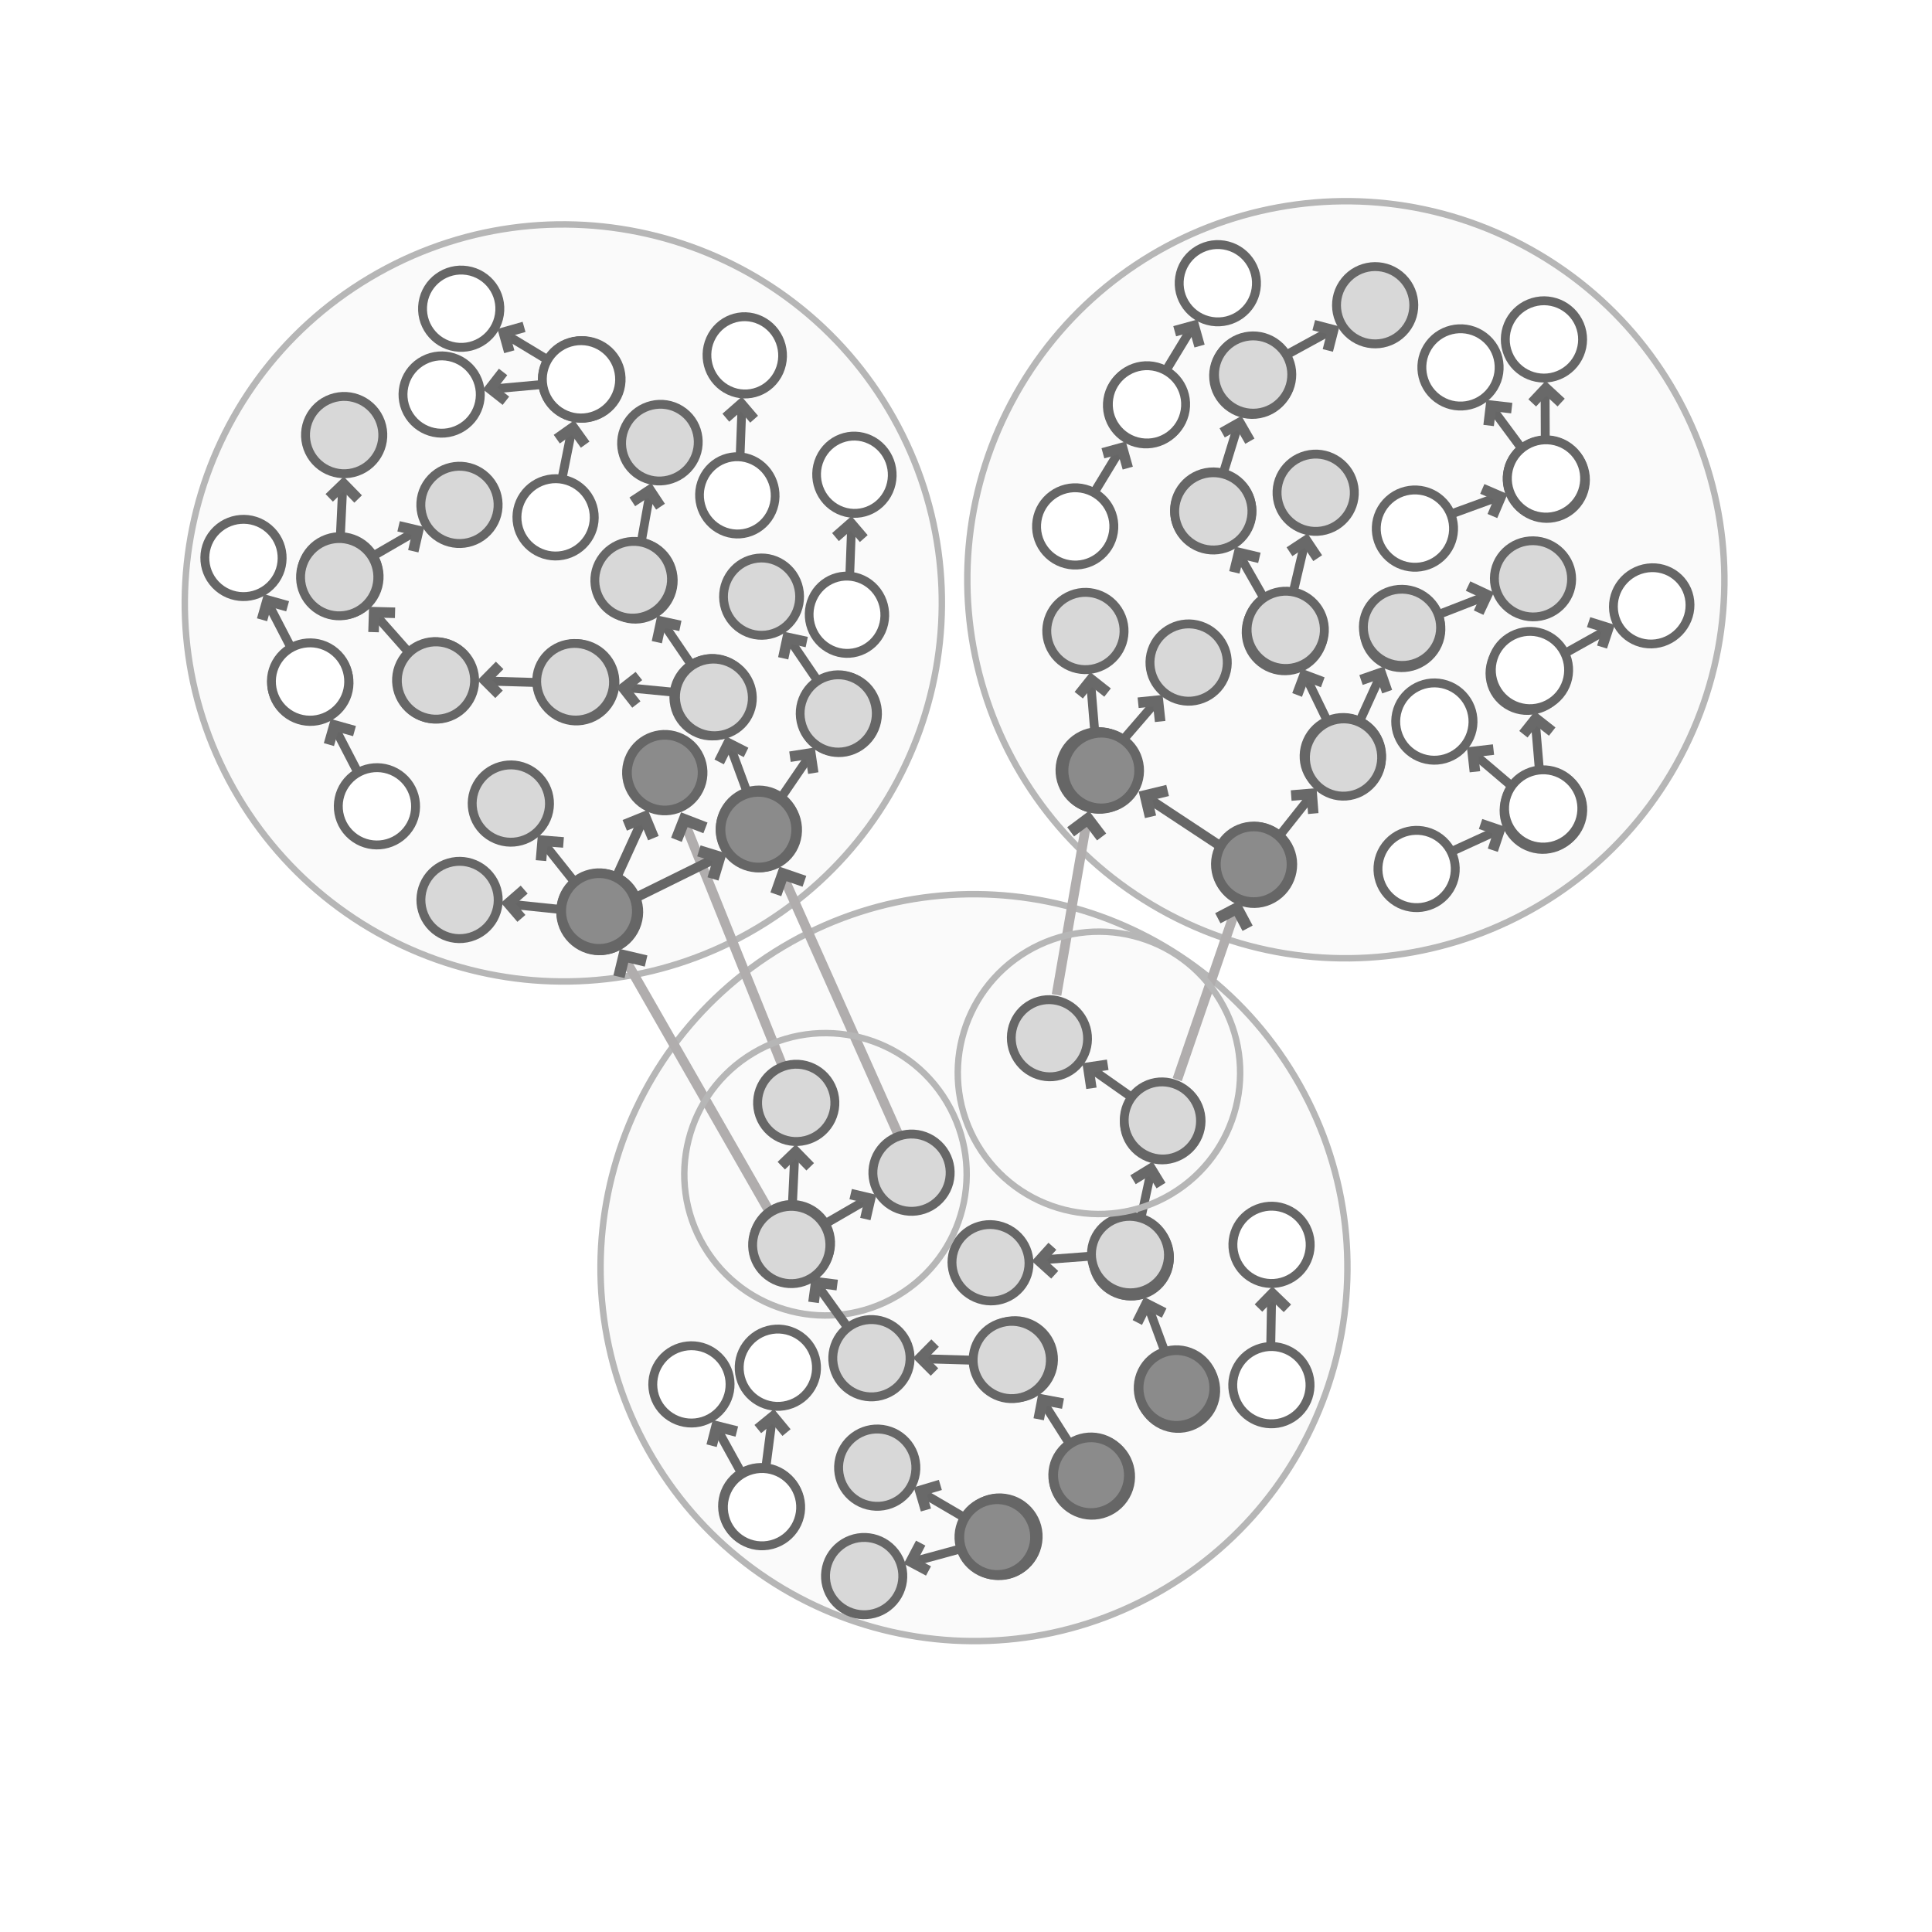
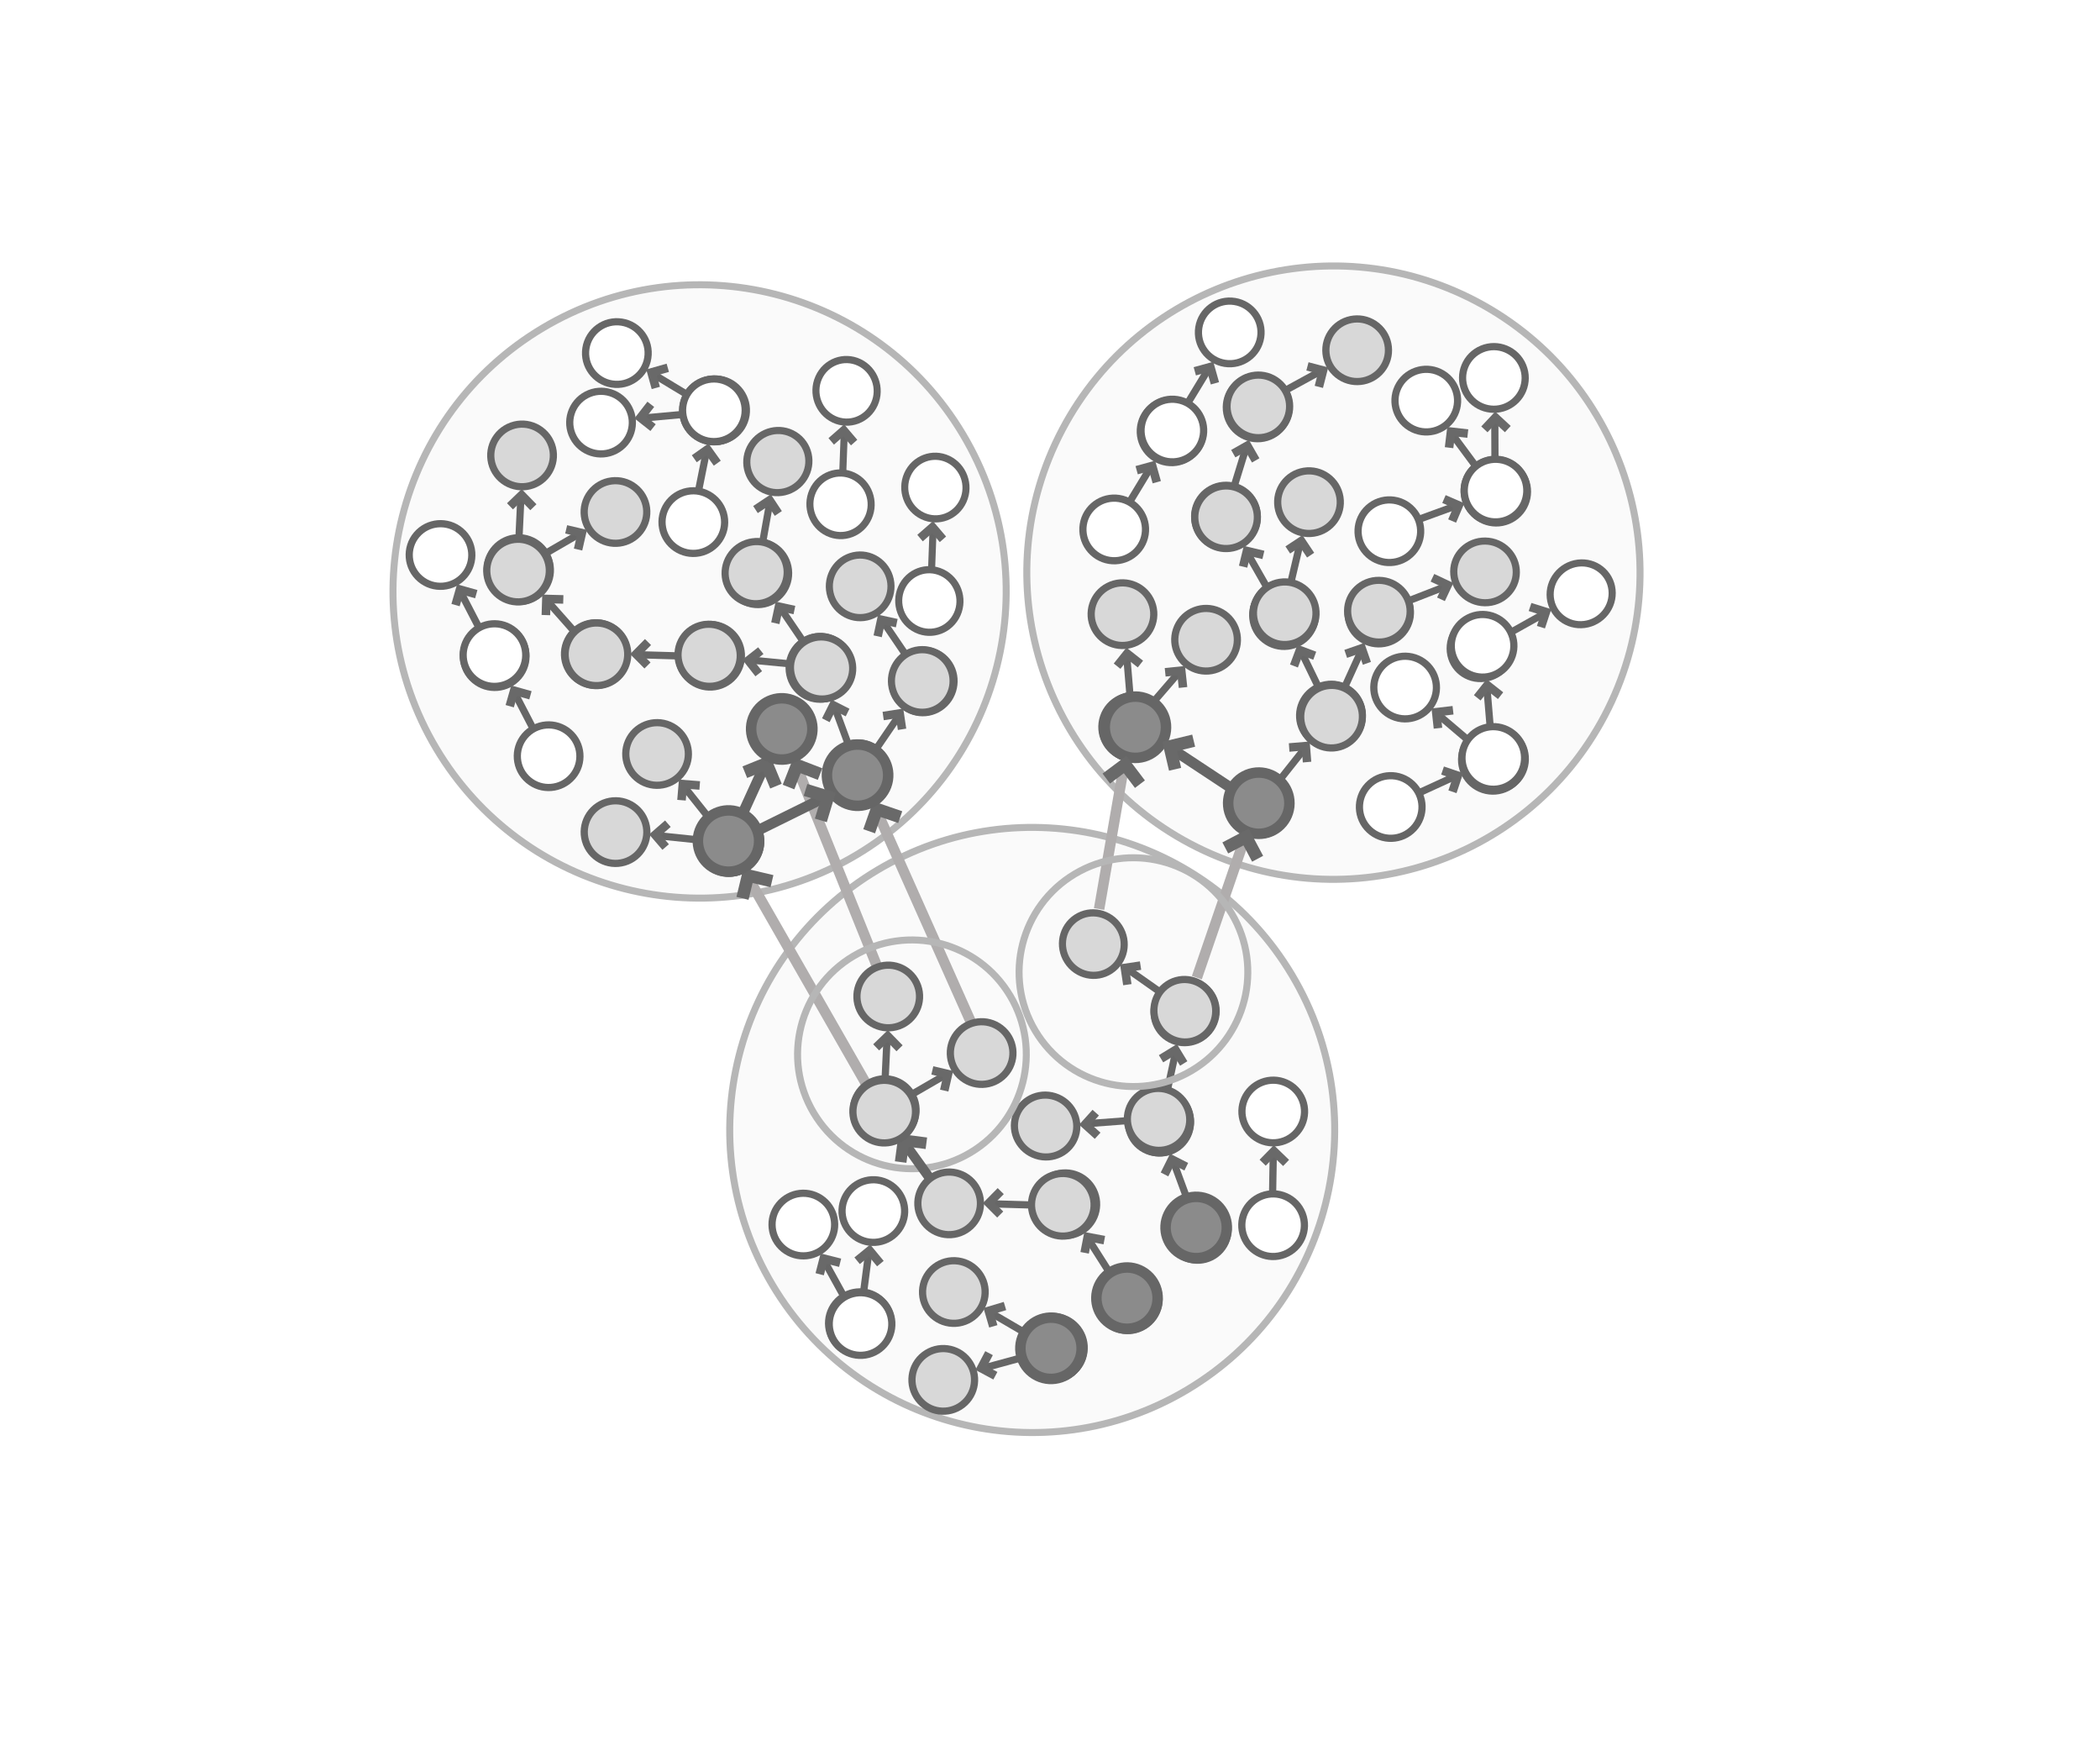
- <svg xmlns="http://www.w3.org/2000/svg" xmlns:xlink="http://www.w3.org/1999/xlink" viewBox="30.786 16.849 300 300" width="300px" height="300px">
+ <svg xmlns="http://www.w3.org/2000/svg" xmlns:xlink="http://www.w3.org/1999/xlink" viewBox="30.786 16.849 300 200" width="300px" height="250px">
  <defs>
    <symbol id="symbol-1" viewBox="0 0 75.989 137.212">
      <circle style="fill: rgb(216, 216, 216); stroke-width: 5px; stroke: rgb(102, 102, 102);" cx="243.248" cy="327.315" r="21.703" transform="matrix(0.838671, -0.544639, 0.544639, 0.838671, -336.3064, -34.83715)" />
      <circle style="fill: rgb(216, 216, 216); stroke-width: 5px; stroke: rgb(102, 102, 102);" cx="271.904" cy="253.912" r="21.703" transform="matrix(0.838671, -0.544639, 0.544639, 0.838671, -336.3064, -34.83715)" />
      <line style="stroke-width: 5px; marker-start: url(#marker-0); stroke: rgb(102, 102, 102);" x1="260.613" y1="282.91" x2="251.477" y2="305.225" transform="matrix(0.838671, -0.544639, 0.544639, 0.838671, -336.3064, -34.83715)" />
    </symbol>
    <marker id="marker-0" viewBox="0 0 12.641 9.03" overflow="visible" orient="auto" refX="6.32" refY="4.51">
      <polyline style="fill: none; stroke-miterlimit: 2; stroke-width: 5px; stroke: rgb(105, 105, 105);" points="2 3.775 10.625 0 14.641 9.03" transform="matrix(-0.390731, -0.920505, 0.920505, -0.390731, 7.415497, 13.93821)" />
    </marker>
    <symbol id="symbol-2" viewBox="0 0 75.989 137.212">
      <circle style="stroke-width: 5px; stroke: rgb(102, 102, 102); fill: rgb(255, 255, 255);" cx="243.248" cy="327.315" r="21.703" transform="matrix(0.838671, -0.544639, 0.544639, 0.838671, -336.3064, -34.83715)" />
      <circle style="stroke-width: 5px; stroke: rgb(102, 102, 102); fill: rgb(255, 255, 255);" cx="271.904" cy="253.912" r="21.703" transform="matrix(0.838671, -0.544639, 0.544639, 0.838671, -336.3064, -34.83715)" />
      <line style="stroke-width: 5px; marker-start: url(#marker-0); stroke: rgb(102, 102, 102); fill: rgb(255, 255, 255);" x1="222.038" y1="264.931" x2="212.902" y2="287.246" transform="matrix(0.838671, -0.544639, 0.544639, 0.838671, -294.162, -40.76803)" />
    </symbol>
  </defs>
-   <circle cx="158.955" cy="91.706" r="58.77" style="fill: rgb(250, 250, 250); stroke: rgb(182, 182, 182);" transform="matrix(0.858973, -0.512021, 0.512021, 0.858973, -65.23412, 113.0891)" />
-   <use width="75.989" height="137.212" transform="matrix(0.237541, -0.141595, 0.141595, 0.237541, 72.26855, 103.5219)" style="stroke-width: 23.94px; stroke: rgb(166, 172, 148);" xlink:href="#symbol-1" />
-   <use width="75.989" height="137.212" transform="matrix(0.268975, 0.06424601, -0.06424601, 0.268975, 78.08102, 74.40298)" style="stroke-width: 23.94px; stroke: rgb(166, 172, 148);" xlink:href="#symbol-1" />
-   <use width="75.989" height="137.212" transform="matrix(-0.233862, 0.139402, 0.141595, 0.237541, 144.2779, 113.7563)" style="stroke-width: 23.94px; stroke: rgb(166, 172, 148);" xlink:href="#symbol-1" />
-   <use width="75.989" height="137.212" transform="matrix(-0.191273, 0.19668, 0.193752, 0.1944, 129.3474, 95.24663)" style="stroke-width: 23.94px; stroke: rgb(166, 172, 148);" xlink:href="#symbol-1" />
-   <use width="75.989" height="137.212" transform="matrix(0.05935301, -0.270097, 0.270097, 0.05935301, 88.59203, 128.8479)" style="stroke-width: 23.94px; stroke: rgb(166, 172, 148);" xlink:href="#symbol-1" />
-   <use width="75.989" height="137.212" transform="matrix(-0.27426, 0.007077, 0.0028, 0.274452, 141.4084, 77.12992)" style="stroke-width: 23.94px; stroke: rgb(166, 172, 148);" xlink:href="#symbol-1" />
-   <use width="75.989" height="137.212" transform="matrix(0.029085, 0.272806, 0.27334, -0.024836, 111.0082, 115.2653)" style="stroke-width: 23.94px; stroke: rgb(166, 172, 148);" xlink:href="#symbol-1" />
-   <use width="75.989" height="137.212" transform="matrix(0.244623, -0.128975, 0.128975, 0.244623, 98.89336, 138.1529)" style="stroke-width: 23.94px; stroke: rgb(166, 172, 148);" xlink:href="#symbol-1" />
-   <use width="75.989" height="137.212" transform="matrix(0.091576, 0.260939, -0.260939, 0.091576, 107.2171, 84.66311)" style="stroke-width: 23.94px; stroke: rgb(166, 172, 148);" xlink:href="#symbol-1" />
-   <use width="75.989" height="137.212" transform="matrix(0.264953, -0.07921101, 0.07921101, 0.264953, 68.64732, 117.2936)" xlink:href="#symbol-2" />
-   <use width="75.989" height="137.212" transform="matrix(-0.267547, 0.039413, 0.04030401, 0.273589, 170.2819, 81.16785)" xlink:href="#symbol-2" />
-   <use width="75.989" height="137.212" transform="matrix(0.264953, -0.07921101, 0.07921101, 0.264953, 58.26214, 97.91257)" xlink:href="#symbol-2" />
-   <use width="75.989" height="137.212" transform="matrix(-0.267547, 0.039413, 0.04030401, 0.273589, 153.2562, 62.6301)" xlink:href="#symbol-2" />
-   <use width="75.989" height="137.212" transform="matrix(0.07915501, -0.264971, 0.264971, 0.07915501, 91.8148, 162.176)" style="stroke-width: 23.94px; stroke: rgb(166, 172, 148);" xlink:href="#symbol-1" />
-   <use width="75.989" height="137.212" transform="matrix(-0.249155, -0.109757, -0.111485, 0.253073, 171.9488, 123.425)" style="stroke-width: 23.94px; stroke: rgb(166, 172, 148);" xlink:href="#symbol-1" />
-   <use width="75.989" height="137.212" transform="matrix(-0.191273, 0.19668, 0.193752, 0.1944, 148.9677, 97.75452)" style="stroke-width: 23.94px; stroke: rgb(166, 172, 148);" xlink:href="#symbol-1" />
-   <use width="75.989" height="137.212" transform="matrix(0.026882, -0.275233, 0.275233, 0.026882, 90.29694, 85.56973)" xlink:href="#symbol-2" />
-   <use width="75.989" height="137.212" transform="matrix(0.184613, -0.205895, 0.205895, 0.184613, 90.67484, 65.42627)" xlink:href="#symbol-2" />
-   <circle cx="160.881" cy="213.013" r="57.981" style="fill: rgb(250, 250, 250); stroke: rgb(182, 182, 182);" transform="matrix(0.858973, -0.512021, 0.512021, 0.858973, -65.23412, 113.0891)" />
-   <use width="75.989" height="137.212" transform="matrix(-0.233862, 0.139402, 0.141595, 0.237541, 209.2057, 200.8026)" style="stroke-width: 23.94px; stroke: rgb(166, 172, 148);" xlink:href="#symbol-1" />
-   <use width="75.989" height="137.212" transform="matrix(-0.274338, -0.002714, -0.006998, 0.274377, 219.7807, 182.8459)" style="stroke-width: 23.94px; stroke: rgb(166, 172, 148);" xlink:href="#symbol-1" />
-   <use width="75.989" height="137.212" transform="matrix(0.257008, -0.102086, 0.102086, 0.257008, 177.5862, 223.2724)" style="stroke-width: 23.94px; stroke: rgb(166, 172, 148);" xlink:href="#symbol-1" />
-   <use width="75.989" height="137.212" transform="matrix(0.05935301, -0.270097, 0.270097, 0.05935301, 156.2113, 234.0808)" style="stroke-width: 23.94px; stroke: rgb(166, 172, 148);" xlink:href="#symbol-1" />
-   <use width="75.989" height="137.212" transform="matrix(-0.109557, 0.251527, 0.249892, 0.113514, 189.5281, 167.1057)" style="stroke-width: 23.94px; stroke: rgb(166, 172, 148);" xlink:href="#symbol-1" />
-   <use width="75.989" height="137.212" transform="matrix(0.07511701, 0.263868, 0.265118, -0.07102101, 174.3763, 207.1413)" style="stroke-width: 23.94px; stroke: rgb(166, 172, 148);" xlink:href="#symbol-1" />
-   <use width="75.989" height="137.212" transform="matrix(0.181667, -0.208502, 0.208502, 0.181667, 155.2878, 245.5522)" style="stroke-width: 23.94px; stroke: rgb(166, 172, 148);" xlink:href="#symbol-1" />
-   <use width="75.989" height="137.212" transform="matrix(-0.021706, -0.275688, 0.275688, -0.021706, 157.3471, 270.5117)" style="stroke-width: 23.94px; stroke: rgb(166, 172, 148);" xlink:href="#symbol-1" />
-   <line style="marker-start: url(#marker-0); stroke-width: 1.5px; fill: rgb(255, 246, 246); stroke: rgb(176, 173, 173);" x1="151.903" y1="167.152" x2="126.704" y2="204.485" transform="matrix(0.441529, -0.897247, 0.897247, 0.441529, -88.92812, 228.7639)" />
-   <line style="marker-start: url(#marker-0); stroke-width: 1.5px; fill: rgb(255, 246, 246); stroke: rgb(176, 173, 173);" x1="158.397" y1="148.897" x2="131.384" y2="179.027" transform="matrix(0.441529, -0.897247, 0.897247, 0.441529, -66.19726, 221.5706)" />
-   <line style="marker-start: url(#marker-0); stroke-width: 1.5px; fill: rgb(255, 246, 246); stroke: rgb(176, 173, 173);" x1="175.498" y1="156.747" x2="147.636" y2="190.23" transform="matrix(0.441529, -0.897247, 0.897247, 0.441529, -65.43154, 241.8538)" />
-   <line style="marker-start: url(#marker-0); stroke: rgb(102, 102, 102); fill: rgb(255, 255, 255); stroke-width: 1.5px;" x1="133.091" y1="148.834" x2="123.666" y2="149.109" transform="matrix(0.441529, -0.897247, 0.897247, 0.441529, -61.96855, 198.3835)" />
-   <circle cx="148.496" cy="188.757" r="21.922" style="fill: none; stroke: rgb(182, 182, 182);" transform="matrix(0.858973, -0.512021, 0.512021, 0.858973, -65.23412, 113.0891)" />
-   <line style="marker-start: url(#marker-0); stroke: rgb(102, 102, 102); stroke-width: 1.4px;" x1="161.951" y1="216.609" x2="158.449" y2="223.17" transform="matrix(0.441529, -0.897247, 0.897247, 0.441529, -107.8281, 266.5409)" />
-   <circle style="stroke: rgb(102, 102, 102); fill: rgb(139, 139, 139); stroke-width: 1.5px;" cx="65.837" cy="88.591" r="5.874" transform="matrix(0.441529, -0.897247, 0.897247, 0.441529, 77.07241, 275.4864)" />
-   <circle style="stroke: rgb(102, 102, 102); fill: rgb(139, 139, 139); stroke-width: 1.5px;" cx="65.837" cy="88.591" r="5.874" transform="matrix(0.578379, -0.815768, 0.815768, 0.578379, 89.84891, 248.3867)" />
-   <circle style="stroke: rgb(102, 102, 102); fill: rgb(139, 139, 139); stroke-width: 1.5px;" cx="65.837" cy="88.591" r="5.874" transform="matrix(0.441529, -0.897247, 0.897247, 0.441529, 104.9043, 252.3339)" />
-   <circle style="stroke: rgb(102, 102, 102); fill: rgb(139, 139, 139); stroke-width: 1.5px;" cx="65.837" cy="88.591" r="5.874" transform="matrix(0.441529, -0.897247, 0.897247, 0.441529, 15.24637, 178.2703)" />
-   <circle style="stroke: rgb(102, 102, 102); fill: rgb(139, 139, 139); stroke-width: 1.5px;" cx="65.837" cy="88.591" r="5.874" transform="matrix(0.441529, -0.897247, 0.897247, 0.441529, 25.45546, 156.7813)" />
-   <circle style="stroke: rgb(102, 102, 102); fill: rgb(139, 139, 139); stroke-width: 1.5px;" cx="65.837" cy="88.591" r="5.874" transform="matrix(0.441529, -0.897247, 0.897247, 0.441529, 39.98448, 165.6416)" />
-   <line style="marker-start: url(#marker-0); stroke: rgb(102, 102, 102); fill: rgb(255, 255, 255); stroke-width: 1.5px;" x1="140.781" y1="157.411" x2="130.1" y2="149.203" transform="matrix(0.441529, -0.897247, 0.897247, 0.441529, -61.91464, 207.1411)" />
-   <use width="75.989" height="137.212" transform="matrix(0.270756, 0.05626201, -0.05626201, 0.270756, 221.7921, 200.329)" xlink:href="#symbol-2" />
-   <use width="75.989" height="137.212" transform="matrix(0.268975, 0.06424601, -0.06424601, 0.268975, 148.2772, 178.0999)" style="stroke-width: 23.94px; stroke: rgb(166, 172, 148);" xlink:href="#symbol-1" />
-   <use width="75.989" height="137.212" transform="matrix(0.091576, 0.260939, -0.260939, 0.091576, 177.4133, 188.36)" style="stroke-width: 23.94px; stroke: rgb(166, 172, 148);" xlink:href="#symbol-1" />
-   <use width="75.989" height="137.212" transform="matrix(0.25623, 0.104029, -0.104029, 0.25623, 116.431, 64.93586)" xlink:href="#symbol-2" />
-   <circle cx="158.955" cy="91.706" r="58.77" style="fill: rgb(250, 250, 250); stroke: rgb(182, 182, 182);" transform="matrix(0.884218, 0.467075, -0.467075, 0.884218, 142.0521, -48.45981)" />
-   <use width="75.989" height="137.212" transform="matrix(0.244522, 0.129165, -0.129165, 0.244522, 221.7738, 63.98116)" style="stroke-width: 23.94px; stroke: rgb(166, 172, 148);" xlink:href="#symbol-1" />
-   <use width="75.989" height="137.212" transform="matrix(0.08510301, 0.263121, -0.263121, 0.08510301, 249.6643, 53.79218)" style="stroke-width: 23.94px; stroke: rgb(166, 172, 148);" xlink:href="#symbol-1" />
-   <use width="75.989" height="137.212" transform="matrix(-0.240735, -0.127165, -0.129165, 0.244522, 250.5054, 130.7987)" style="stroke-width: 23.94px; stroke: rgb(166, 172, 148);" xlink:href="#symbol-1" />
-   <use width="75.989" height="137.212" transform="matrix(-0.267486, -0.060991, -0.065184, 0.266612, 258.5423, 108.4171)" style="stroke-width: 23.94px; stroke: rgb(166, 172, 148);" xlink:href="#symbol-1" />
-   <use width="75.989" height="137.212" transform="matrix(0.261533, -0.08986501, 0.08986501, 0.261533, 208.641, 91.09928)" style="stroke-width: 23.94px; stroke: rgb(166, 172, 148);" xlink:href="#symbol-1" />
-   <use width="75.989" height="137.212" transform="matrix(-0.148759, -0.23052, -0.232909, 0.145207, 280.2891, 109.2892)" style="stroke-width: 23.94px; stroke: rgb(166, 172, 148);" xlink:href="#symbol-1" />
-   <use width="75.989" height="137.212" transform="matrix(-0.217826, 0.166796, 0.163446, 0.220493, 231.9044, 103.1735)" style="stroke-width: 23.94px; stroke: rgb(166, 172, 148);" xlink:href="#symbol-1" />
-   <use width="75.989" height="137.212" transform="matrix(0.171953, 0.21658, -0.21658, 0.171953, 216.6953, 108.0663)" style="stroke-width: 23.94px; stroke: rgb(166, 172, 148);" xlink:href="#symbol-1" />
-   <use width="75.989" height="137.212" transform="matrix(0.205514, 0.185036, -0.185036, 0.205514, 208.1291, 68.0552)" xlink:href="#symbol-2" />
-   <use width="75.989" height="137.212" transform="matrix(0.205514, 0.185036, -0.185036, 0.205514, 219.2753, 49.10158)" xlink:href="#symbol-2" />
-   <use width="75.989" height="137.212" transform="matrix(-0.172879, -0.207961, -0.212657, 0.176784, 298.8363, 111.8613)" xlink:href="#symbol-2" />
-   <use width="75.989" height="137.212" transform="matrix(0.275034, 0.028834, -0.028834, 0.275034, 191.9367, 105.707)" style="stroke-width: 23.94px; stroke: rgb(166, 172, 148);" xlink:href="#symbol-1" />
-   <use width="75.989" height="137.212" transform="matrix(0.249022, -0.120266, 0.120266, 0.249022, 246.4853, 70.03468)" xlink:href="#symbol-2" />
-   <use width="75.989" height="137.212" transform="matrix(0.271889, 0.050508, -0.050508, 0.271889, 263.8833, 59.87539)" xlink:href="#symbol-2" />
-   <circle style="stroke: rgb(102, 102, 102); fill: rgb(139, 139, 139); stroke-width: 1.5px;" cx="65.837" cy="88.591" r="5.874" transform="matrix(0.995955, -0.089857, 0.089857, 0.995955, 128.2705, 54.18407)" />
-   <circle style="stroke: rgb(102, 102, 102); fill: rgb(139, 139, 139); stroke-width: 1.5px;" cx="65.837" cy="88.591" r="5.874" transform="matrix(0.995955, -0.089857, 0.089857, 0.995955, 151.9276, 68.73743)" />
-   <line style="marker-start: url(#marker-0); stroke: rgb(102, 102, 102); fill: rgb(255, 255, 255); stroke-width: 1.5px;" x1="220.474" y1="148.937" x2="209.793" y2="140.729" transform="matrix(-0.997433, 0.071603, -0.071603, -0.997433, 440.0853, 273.89)" />
-   <use width="75.989" height="137.212" transform="matrix(0.044499, 0.272939, -0.272939, 0.044499, 277.7047, 81.61447)" xlink:href="#symbol-2" />
-   <line style="marker-start: url(#marker-0); stroke-width: 1.5px; fill: rgb(255, 246, 246); stroke: rgb(176, 173, 173);" x1="199.499" y1="145.072" x2="194.756" y2="171.327" transform="matrix(0.999978, -0.006681, 0.006681, 0.999978, -1.052531, 1.320539)" />
-   <line style="marker-start: url(#marker-0); stroke-width: 1.5px; fill: rgb(255, 246, 246); stroke: rgb(176, 173, 173);" x1="222.473" y1="158.897" x2="213.498" y2="184.467" transform="matrix(0.999978, -0.006681, 0.006681, 0.999978, -1.142142, 1.460192)" />
-   <circle cx="148.496" cy="188.757" r="21.922" style="fill: none; stroke: rgb(182, 182, 182);" transform="matrix(0.858973, -0.512021, 0.512021, 0.858973, -22.76909, 97.33554)" />
-   <use width="75.989" height="137.212" transform="matrix(0.215275, -0.173587, 0.173587, 0.215275, 241.8387, 127.6411)" xlink:href="#symbol-2" />
-   <use width="75.989" height="137.212" transform="matrix(0.275074, 0.028442, -0.028442, 0.275074, 260.9554, 111.7795)" xlink:href="#symbol-2" />
-   <use width="75.989" height="137.212" transform="matrix(0.066341, 0.268467, -0.268467, 0.066341, 276.483, 132.3345)" xlink:href="#symbol-2" />
-   <use width="75.989" height="137.212" transform="matrix(0.252632, 0.112482, -0.112482, 0.252632, 230.8766, 82.40112)" style="stroke-width: 23.94px; stroke: rgb(166, 172, 148);" xlink:href="#symbol-1" />
-   <use width="75.989" height="137.212" transform="matrix(0.262779, -0.08615901, 0.08615901, 0.262779, 127.6743, 226.5137)" xlink:href="#symbol-2" />
-   <use width="75.989" height="137.212" transform="matrix(0.262782, 0.08614001, -0.08614001, 0.262782, 146.2666, 218.753)" xlink:href="#symbol-2" />
+   <circle cx="118.451" cy="68.338" r="43.795" style="fill: rgb(250, 250, 250); stroke: rgb(182, 182, 182);" transform="matrix(0.858973, -0.512021, 0.512021, 0.858973, -6.008823, 78.26894)" />
+   <use width="75.989" height="137.212" transform="matrix(0.177013, -0.105515, 0.105515, 0.177013, 96.45651, 71.13954)" style="stroke-width: 23.94px; stroke: rgb(166, 172, 148);" xlink:href="#symbol-1" />
+   <use width="75.989" height="137.212" transform="matrix(0.200437, 0.047875, -0.047875, 0.200437, 100.7879, 49.4405)" style="stroke-width: 23.94px; stroke: rgb(166, 172, 148);" xlink:href="#symbol-1" />
+   <use width="75.989" height="137.212" transform="matrix(-0.174271, 0.103881, 0.105515, 0.177013, 150.117, 78.76614)" style="stroke-width: 23.94px; stroke: rgb(166, 172, 148);" xlink:href="#symbol-1" />
+   <use width="75.989" height="137.212" transform="matrix(-0.142534, 0.146564, 0.144382, 0.144864, 138.991, 64.97294)" style="stroke-width: 23.94px; stroke: rgb(166, 172, 148);" xlink:href="#symbol-1" />
+   <use width="75.989" height="137.212" transform="matrix(0.044229, -0.201273, 0.201273, 0.044229, 108.6206, 90.01218)" style="stroke-width: 23.94px; stroke: rgb(166, 172, 148);" xlink:href="#symbol-1" />
+   <use width="75.989" height="137.212" transform="matrix(-0.204375, 0.005274, 0.002087, 0.204518, 147.9787, 51.47259)" style="stroke-width: 23.94px; stroke: rgb(166, 172, 148);" xlink:href="#symbol-1" />
+   <use width="75.989" height="137.212" transform="matrix(0.021674, 0.203292, 0.20369, -0.018507, 125.3248, 79.89063)" style="stroke-width: 23.94px; stroke: rgb(166, 172, 148);" xlink:href="#symbol-1" />
+   <use width="75.989" height="137.212" transform="matrix(0.18229, -0.096111, 0.096111, 0.18229, 116.297, 96.94617)" style="stroke-width: 23.94px; stroke: rgb(166, 172, 148);" xlink:href="#symbol-1" />
+   <use width="75.989" height="137.212" transform="matrix(0.068241, 0.194449, -0.194449, 0.068241, 122.4997, 57.08623)" style="stroke-width: 23.94px; stroke: rgb(166, 172, 148);" xlink:href="#symbol-1" />
+   <use width="75.989" height="137.212" transform="matrix(0.19744, -0.059027, 0.059027, 0.19744, 93.758, 81.4021)" xlink:href="#symbol-2" />
+   <use width="75.989" height="137.212" transform="matrix(-0.199373, 0.02937, 0.030034, 0.203875, 169.4949, 54.4816)" xlink:href="#symbol-2" />
+   <use width="75.989" height="137.212" transform="matrix(0.19744, -0.059027, 0.059027, 0.19744, 86.01909, 66.95956)" xlink:href="#symbol-2" />
+   <use width="75.989" height="137.212" transform="matrix(-0.199373, 0.02937, 0.030034, 0.203875, 156.8075, 40.6675)" xlink:href="#symbol-2" />
+   <use width="75.989" height="137.212" transform="matrix(0.058985, -0.197453, 0.197453, 0.058985, 111.0221, 114.8479)" style="stroke-width: 23.94px; stroke: rgb(166, 172, 148);" xlink:href="#symbol-1" />
+   <use width="75.989" height="137.212" transform="matrix(-0.185667, -0.08179, -0.083077, 0.188587, 170.737, 85.97115)" style="stroke-width: 23.94px; stroke: rgb(166, 172, 148);" xlink:href="#symbol-1" />
+   <use width="75.989" height="137.212" transform="matrix(-0.142534, 0.146564, 0.144382, 0.144864, 153.6118, 66.84179)" style="stroke-width: 23.94px; stroke: rgb(166, 172, 148);" xlink:href="#symbol-1" />
+   <use width="75.989" height="137.212" transform="matrix(0.020032, -0.2051, 0.2051, 0.020032, 109.891, 57.76183)" xlink:href="#symbol-2" />
+   <use width="75.989" height="137.212" transform="matrix(0.137571, -0.15343, 0.15343, 0.137571, 110.1726, 42.75117)" xlink:href="#symbol-2" />
+   <circle cx="119.887" cy="158.735" r="43.207" style="fill: rgb(250, 250, 250); stroke: rgb(182, 182, 182);" transform="matrix(0.858973, -0.512021, 0.512021, 0.858973, -6.008823, 78.26894)" />
+   <use width="75.989" height="137.212" transform="matrix(-0.174271, 0.103881, 0.105515, 0.177013, 198.5004, 143.632)" style="stroke-width: 23.94px; stroke: rgb(166, 172, 148);" xlink:href="#symbol-1" />
+   <use width="75.989" height="137.212" transform="matrix(-0.204433, -0.002022, -0.005215, 0.204462, 206.3808, 130.2508)" style="stroke-width: 23.94px; stroke: rgb(166, 172, 148);" xlink:href="#symbol-1" />
+   <use width="75.989" height="137.212" transform="matrix(0.191519, -0.076073, 0.076073, 0.191519, 174.9379, 160.3762)" style="stroke-width: 23.94px; stroke: rgb(166, 172, 148);" xlink:href="#symbol-1" />
+   <use width="75.989" height="137.212" transform="matrix(0.044229, -0.201273, 0.201273, 0.044229, 159.0096, 168.4305)" style="stroke-width: 23.94px; stroke: rgb(166, 172, 148);" xlink:href="#symbol-1" />
+   <use width="75.989" height="137.212" transform="matrix(-0.081641, 0.187435, 0.186217, 0.084589, 183.8369, 118.5214)" style="stroke-width: 23.94px; stroke: rgb(166, 172, 148);" xlink:href="#symbol-1" />
+   <use width="75.989" height="137.212" transform="matrix(0.055976, 0.196631, 0.197563, -0.052924, 172.5459, 148.3555)" style="stroke-width: 23.94px; stroke: rgb(166, 172, 148);" xlink:href="#symbol-1" />
+   <use width="75.989" height="137.212" transform="matrix(0.135376, -0.155373, 0.155373, 0.135376, 158.3215, 176.9789)" style="stroke-width: 23.94px; stroke: rgb(166, 172, 148);" xlink:href="#symbol-1" />
+   <use width="75.989" height="137.212" transform="matrix(-0.016175, -0.205439, 0.205439, -0.016175, 159.856, 195.5784)" style="stroke-width: 23.94px; stroke: rgb(166, 172, 148);" xlink:href="#symbol-1" />
+   <line style="marker-start: url(#marker-0); stroke-width: 1.5px; fill: rgb(255, 246, 246); stroke: rgb(176, 173, 173);" x1="155.799" y1="118.556" x2="137.021" y2="146.376" transform="matrix(0.441529, -0.897247, 0.897247, 0.441529, -37.08898, 205.3444)" />
+   <line style="marker-start: url(#marker-0); stroke-width: 1.5px; fill: rgb(255, 246, 246); stroke: rgb(176, 173, 173);" x1="160.638" y1="104.953" x2="140.509" y2="127.405" transform="matrix(0.441529, -0.897247, 0.897247, 0.441529, -20.15032, 199.9842)" />
+   <line style="marker-start: url(#marker-0); stroke-width: 1.5px; fill: rgb(255, 246, 246); stroke: rgb(176, 173, 173);" x1="173.382" y1="110.802" x2="152.619" y2="135.753" transform="matrix(0.441529, -0.897247, 0.897247, 0.441529, -19.57931, 215.0986)" />
+   <line style="marker-start: url(#marker-0); stroke: rgb(102, 102, 102); fill: rgb(255, 255, 255); stroke-width: 1.5px;" x1="141.781" y1="104.906" x2="134.757" y2="105.111" transform="matrix(0.441529, -0.897247, 0.897247, 0.441529, -16.99932, 182.7057)" />
+   <circle cx="110.657" cy="140.659" r="16.336" style="fill: none; stroke: rgb(182, 182, 182);" transform="matrix(0.858973, -0.512021, 0.512021, 0.858973, -6.008823, 78.26894)" />
+   <line style="marker-start: url(#marker-0); stroke: rgb(102, 102, 102); stroke-width: 1.4px;" x1="163.287" y1="155.411" x2="160.677" y2="160.3" transform="matrix(0.441529, -0.897247, 0.897247, 0.441529, -51.17311, 233.4956)" />
+   <circle style="stroke: rgb(102, 102, 102); fill: rgb(139, 139, 139); stroke-width: 1.5px;" cx="49.061" cy="66.017" r="4.377" transform="matrix(0.441529, -0.897247, 0.897247, 0.441529, 100.0363, 199.2855)" />
+   <circle style="stroke: rgb(102, 102, 102); fill: rgb(139, 139, 139); stroke-width: 1.5px;" cx="49.061" cy="66.017" r="4.377" transform="matrix(0.578379, -0.815768, 0.815768, 0.578379, 109.5572, 179.0911)" />
+   <circle style="stroke: rgb(102, 102, 102); fill: rgb(139, 139, 139); stroke-width: 1.5px;" cx="49.061" cy="66.017" r="4.377" transform="matrix(0.441529, -0.897247, 0.897247, 0.441529, 120.7763, 182.0325)" />
+   <circle style="stroke: rgb(102, 102, 102); fill: rgb(139, 139, 139); stroke-width: 1.5px;" cx="49.061" cy="66.017" r="4.377" transform="matrix(0.441529, -0.897247, 0.897247, 0.441529, 53.96426, 126.8412)" />
+   <circle style="stroke: rgb(102, 102, 102); fill: rgb(139, 139, 139); stroke-width: 1.5px;" cx="49.061" cy="66.017" r="4.377" transform="matrix(0.441529, -0.897247, 0.897247, 0.441529, 61.57195, 110.8278)" />
+   <circle style="stroke: rgb(102, 102, 102); fill: rgb(139, 139, 139); stroke-width: 1.5px;" cx="49.061" cy="66.017" r="4.377" transform="matrix(0.441529, -0.897247, 0.897247, 0.441529, 72.3988, 117.4304)" />
+   <line style="marker-start: url(#marker-0); stroke: rgb(102, 102, 102); fill: rgb(255, 255, 255); stroke-width: 1.5px;" x1="147.511" y1="111.297" x2="139.552" y2="105.181" transform="matrix(0.441529, -0.897247, 0.897247, 0.441529, -16.95893, 189.2316)" />
+   <use width="75.989" height="137.212" transform="matrix(0.201764, 0.041926, -0.041926, 0.201764, 207.8796, 143.2791)" xlink:href="#symbol-2" />
+   <use width="75.989" height="137.212" transform="matrix(0.200437, 0.047875, -0.047875, 0.200437, 153.0972, 126.7142)" style="stroke-width: 23.94px; stroke: rgb(166, 172, 148);" xlink:href="#symbol-1" />
+   <use width="75.989" height="137.212" transform="matrix(0.068241, 0.194449, -0.194449, 0.068241, 174.8091, 134.3599)" style="stroke-width: 23.94px; stroke: rgb(166, 172, 148);" xlink:href="#symbol-1" />
+   <use width="75.989" height="137.212" transform="matrix(0.19094, 0.077521, -0.077521, 0.19094, 129.3658, 42.38572)" xlink:href="#symbol-2" />
+   <circle cx="118.451" cy="68.338" r="43.795" style="fill: rgb(250, 250, 250); stroke: rgb(182, 182, 182);" transform="matrix(0.884218, 0.467075, -0.467075, 0.884218, 148.4584, -42.11536)" />
+   <use width="75.989" height="137.212" transform="matrix(0.182215, 0.096252, -0.096252, 0.182215, 207.866, 41.67429)" style="stroke-width: 23.94px; stroke: rgb(166, 172, 148);" xlink:href="#symbol-1" />
+   <use width="75.989" height="137.212" transform="matrix(0.063418, 0.196074, -0.196074, 0.063418, 228.6497, 34.08158)" style="stroke-width: 23.94px; stroke: rgb(166, 172, 148);" xlink:href="#symbol-1" />
+   <use width="75.989" height="137.212" transform="matrix(-0.179393, -0.094762, -0.096252, 0.182215, 229.2765, 91.46593)" style="stroke-width: 23.94px; stroke: rgb(166, 172, 148);" xlink:href="#symbol-1" />
+   <use width="75.989" height="137.212" transform="matrix(-0.199327, -0.04545, -0.048574, 0.198676, 235.2655, 74.7874)" style="stroke-width: 23.94px; stroke: rgb(166, 172, 148);" xlink:href="#symbol-1" />
+   <use width="75.989" height="137.212" transform="matrix(0.194891, -0.066966, 0.066966, 0.194891, 198.0796, 61.88238)" style="stroke-width: 23.94px; stroke: rgb(166, 172, 148);" xlink:href="#symbol-1" />
+   <use width="75.989" height="137.212" transform="matrix(-0.110853, -0.171781, -0.173561, 0.108207, 251.4709, 75.43729)" style="stroke-width: 23.94px; stroke: rgb(166, 172, 148);" xlink:href="#symbol-1" />
+   <use width="75.989" height="137.212" transform="matrix(-0.162321, 0.124294, 0.121798, 0.164309, 215.4152, 70.87994)" style="stroke-width: 23.94px; stroke: rgb(166, 172, 148);" xlink:href="#symbol-1" />
+   <use width="75.989" height="137.212" transform="matrix(0.128137, 0.161393, -0.161393, 0.128137, 204.0815, 74.52596)" style="stroke-width: 23.94px; stroke: rgb(166, 172, 148);" xlink:href="#symbol-1" />
+   <use width="75.989" height="137.212" transform="matrix(0.153147, 0.137887, -0.137887, 0.153147, 197.6982, 44.71021)" xlink:href="#symbol-2" />
+   <use width="75.989" height="137.212" transform="matrix(0.153147, 0.137887, -0.137887, 0.153147, 206.0042, 30.5862)" xlink:href="#symbol-2" />
+   <use width="75.989" height="137.212" transform="matrix(-0.128827, -0.15497, -0.158469, 0.131737, 265.2921, 77.35398)" xlink:href="#symbol-2" />
+   <use width="75.989" height="137.212" transform="matrix(0.204952, 0.021487, -0.021487, 0.204952, 185.6317, 72.76788)" style="stroke-width: 23.94px; stroke: rgb(166, 172, 148);" xlink:href="#symbol-1" />
+   <use width="75.989" height="137.212" transform="matrix(0.185568, -0.089621, 0.089621, 0.185568, 226.2807, 46.1853)" xlink:href="#symbol-2" />
+   <use width="75.989" height="137.212" transform="matrix(0.202608, 0.037638, -0.037638, 0.202608, 239.2455, 38.61472)" xlink:href="#symbol-2" />
+   <circle style="stroke: rgb(102, 102, 102); fill: rgb(139, 139, 139); stroke-width: 1.5px;" cx="49.061" cy="66.017" r="4.377" transform="matrix(0.995955, -0.089857, 0.089857, 0.995955, 138.1884, 34.37361)" />
+   <circle style="stroke: rgb(102, 102, 102); fill: rgb(139, 139, 139); stroke-width: 1.5px;" cx="49.061" cy="66.017" r="4.377" transform="matrix(0.995955, -0.089857, 0.089857, 0.995955, 155.8174, 45.2186)" />
+   <line style="marker-start: url(#marker-0); stroke: rgb(102, 102, 102); fill: rgb(255, 255, 255); stroke-width: 1.5px;" x1="206.897" y1="104.982" x2="198.938" y2="98.866" transform="matrix(-0.997433, 0.071603, -0.071603, -0.997433, 412.6122, 189.0569)" />
+   <use width="75.989" height="137.212" transform="matrix(0.03316, 0.203391, -0.203391, 0.03316, 249.545, 54.81441)" xlink:href="#symbol-2" />
+   <line style="marker-start: url(#marker-0); stroke-width: 1.5px; fill: rgb(255, 246, 246); stroke: rgb(176, 173, 173);" x1="191.267" y1="102.102" x2="187.733" y2="121.667" transform="matrix(0.999978, -0.006681, 0.006681, 0.999978, -0.743271, 1.268546)" />
+   <line style="marker-start: url(#marker-0); stroke-width: 1.5px; fill: rgb(255, 246, 246); stroke: rgb(176, 173, 173);" x1="208.387" y1="112.404" x2="201.699" y2="131.459" transform="matrix(0.999978, -0.006681, 0.006681, 0.999978, -0.810048, 1.372613)" />
+   <circle cx="110.657" cy="140.659" r="16.336" style="fill: none; stroke: rgb(182, 182, 182);" transform="matrix(0.858973, -0.512021, 0.512021, 0.858973, 25.6356, 66.52957)" />
+   <use width="75.989" height="137.212" transform="matrix(0.16042, -0.129355, 0.129355, 0.16042, 222.8181, 89.11294)" xlink:href="#symbol-2" />
+   <use width="75.989" height="137.212" transform="matrix(0.204982, 0.021195, -0.021195, 0.204982, 237.0636, 77.29301)" xlink:href="#symbol-2" />
+   <use width="75.989" height="137.212" transform="matrix(0.049437, 0.200058, -0.200058, 0.049437, 248.6346, 92.61041)" xlink:href="#symbol-2" />
+   <use width="75.989" height="137.212" transform="matrix(0.188258, 0.08382, -0.08382, 0.188258, 214.6493, 55.40061)" style="stroke-width: 23.94px; stroke: rgb(166, 172, 148);" xlink:href="#symbol-1" />
+   <use width="75.989" height="137.212" transform="matrix(0.19582, -0.064205, 0.064205, 0.19582, 137.7442, 162.7916)" xlink:href="#symbol-2" />
+   <use width="75.989" height="137.212" transform="matrix(0.195822, 0.064191, -0.064191, 0.195822, 151.5989, 157.0084)" xlink:href="#symbol-2" />
</svg>
